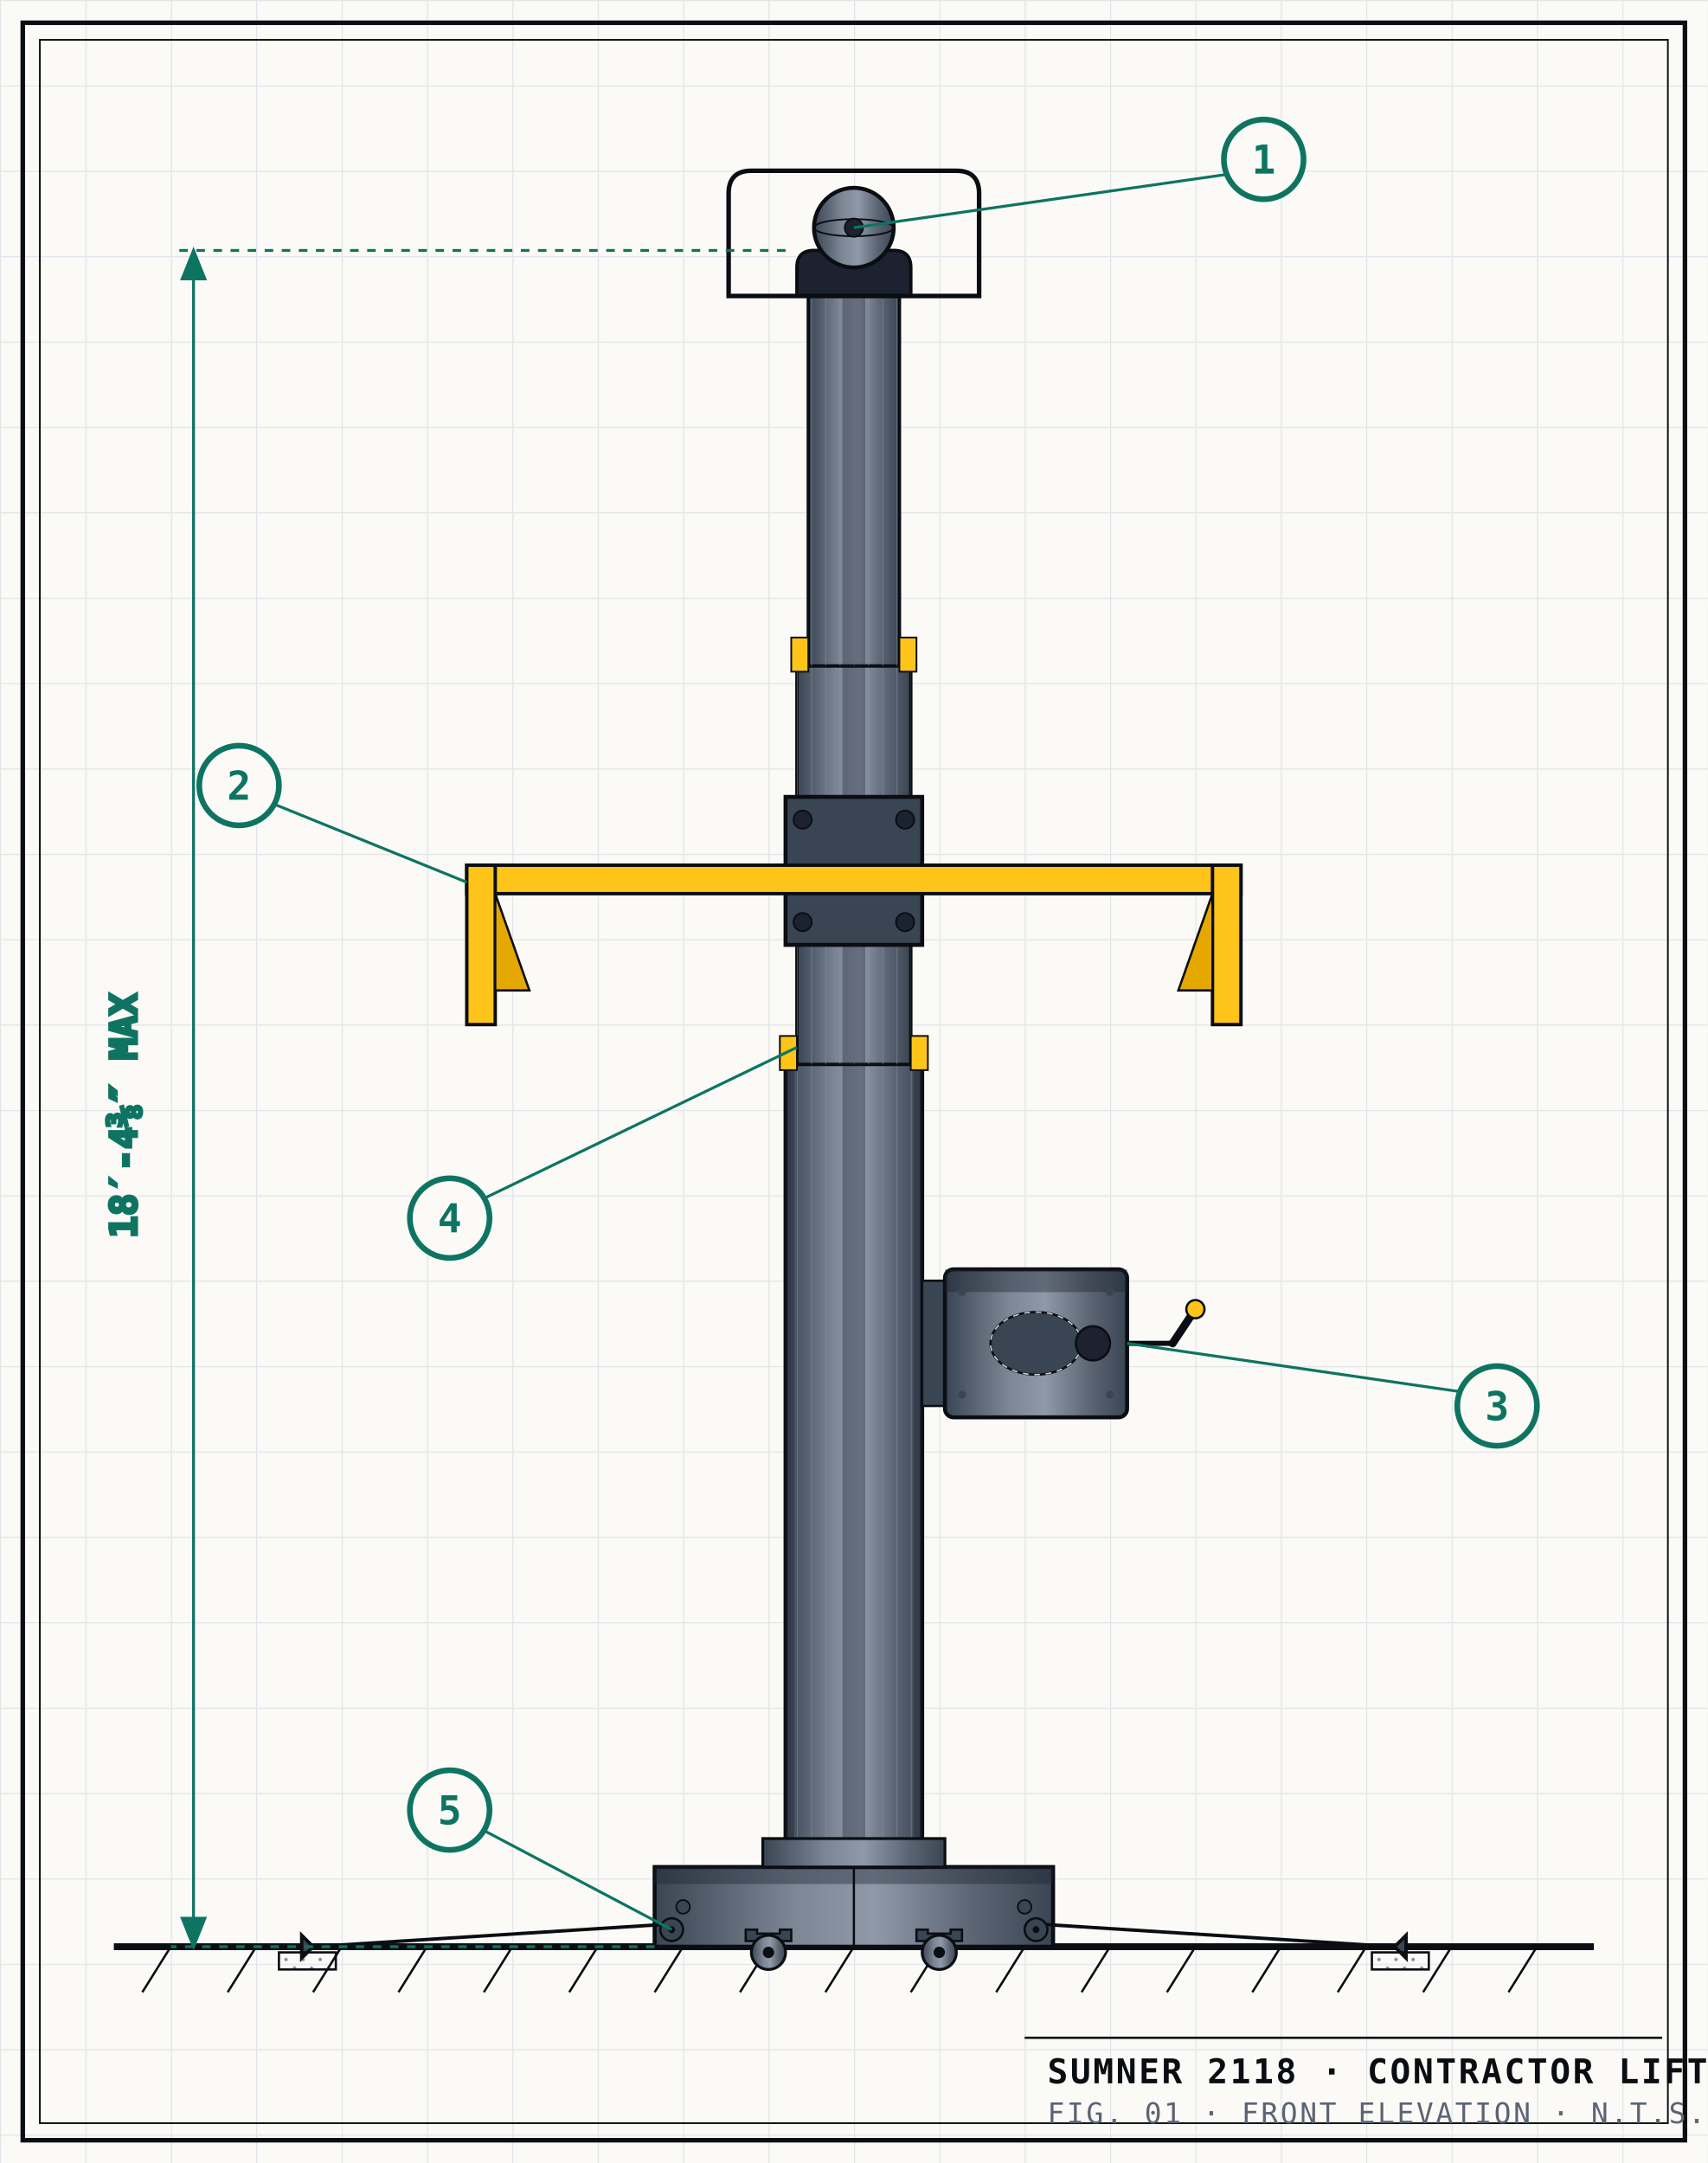
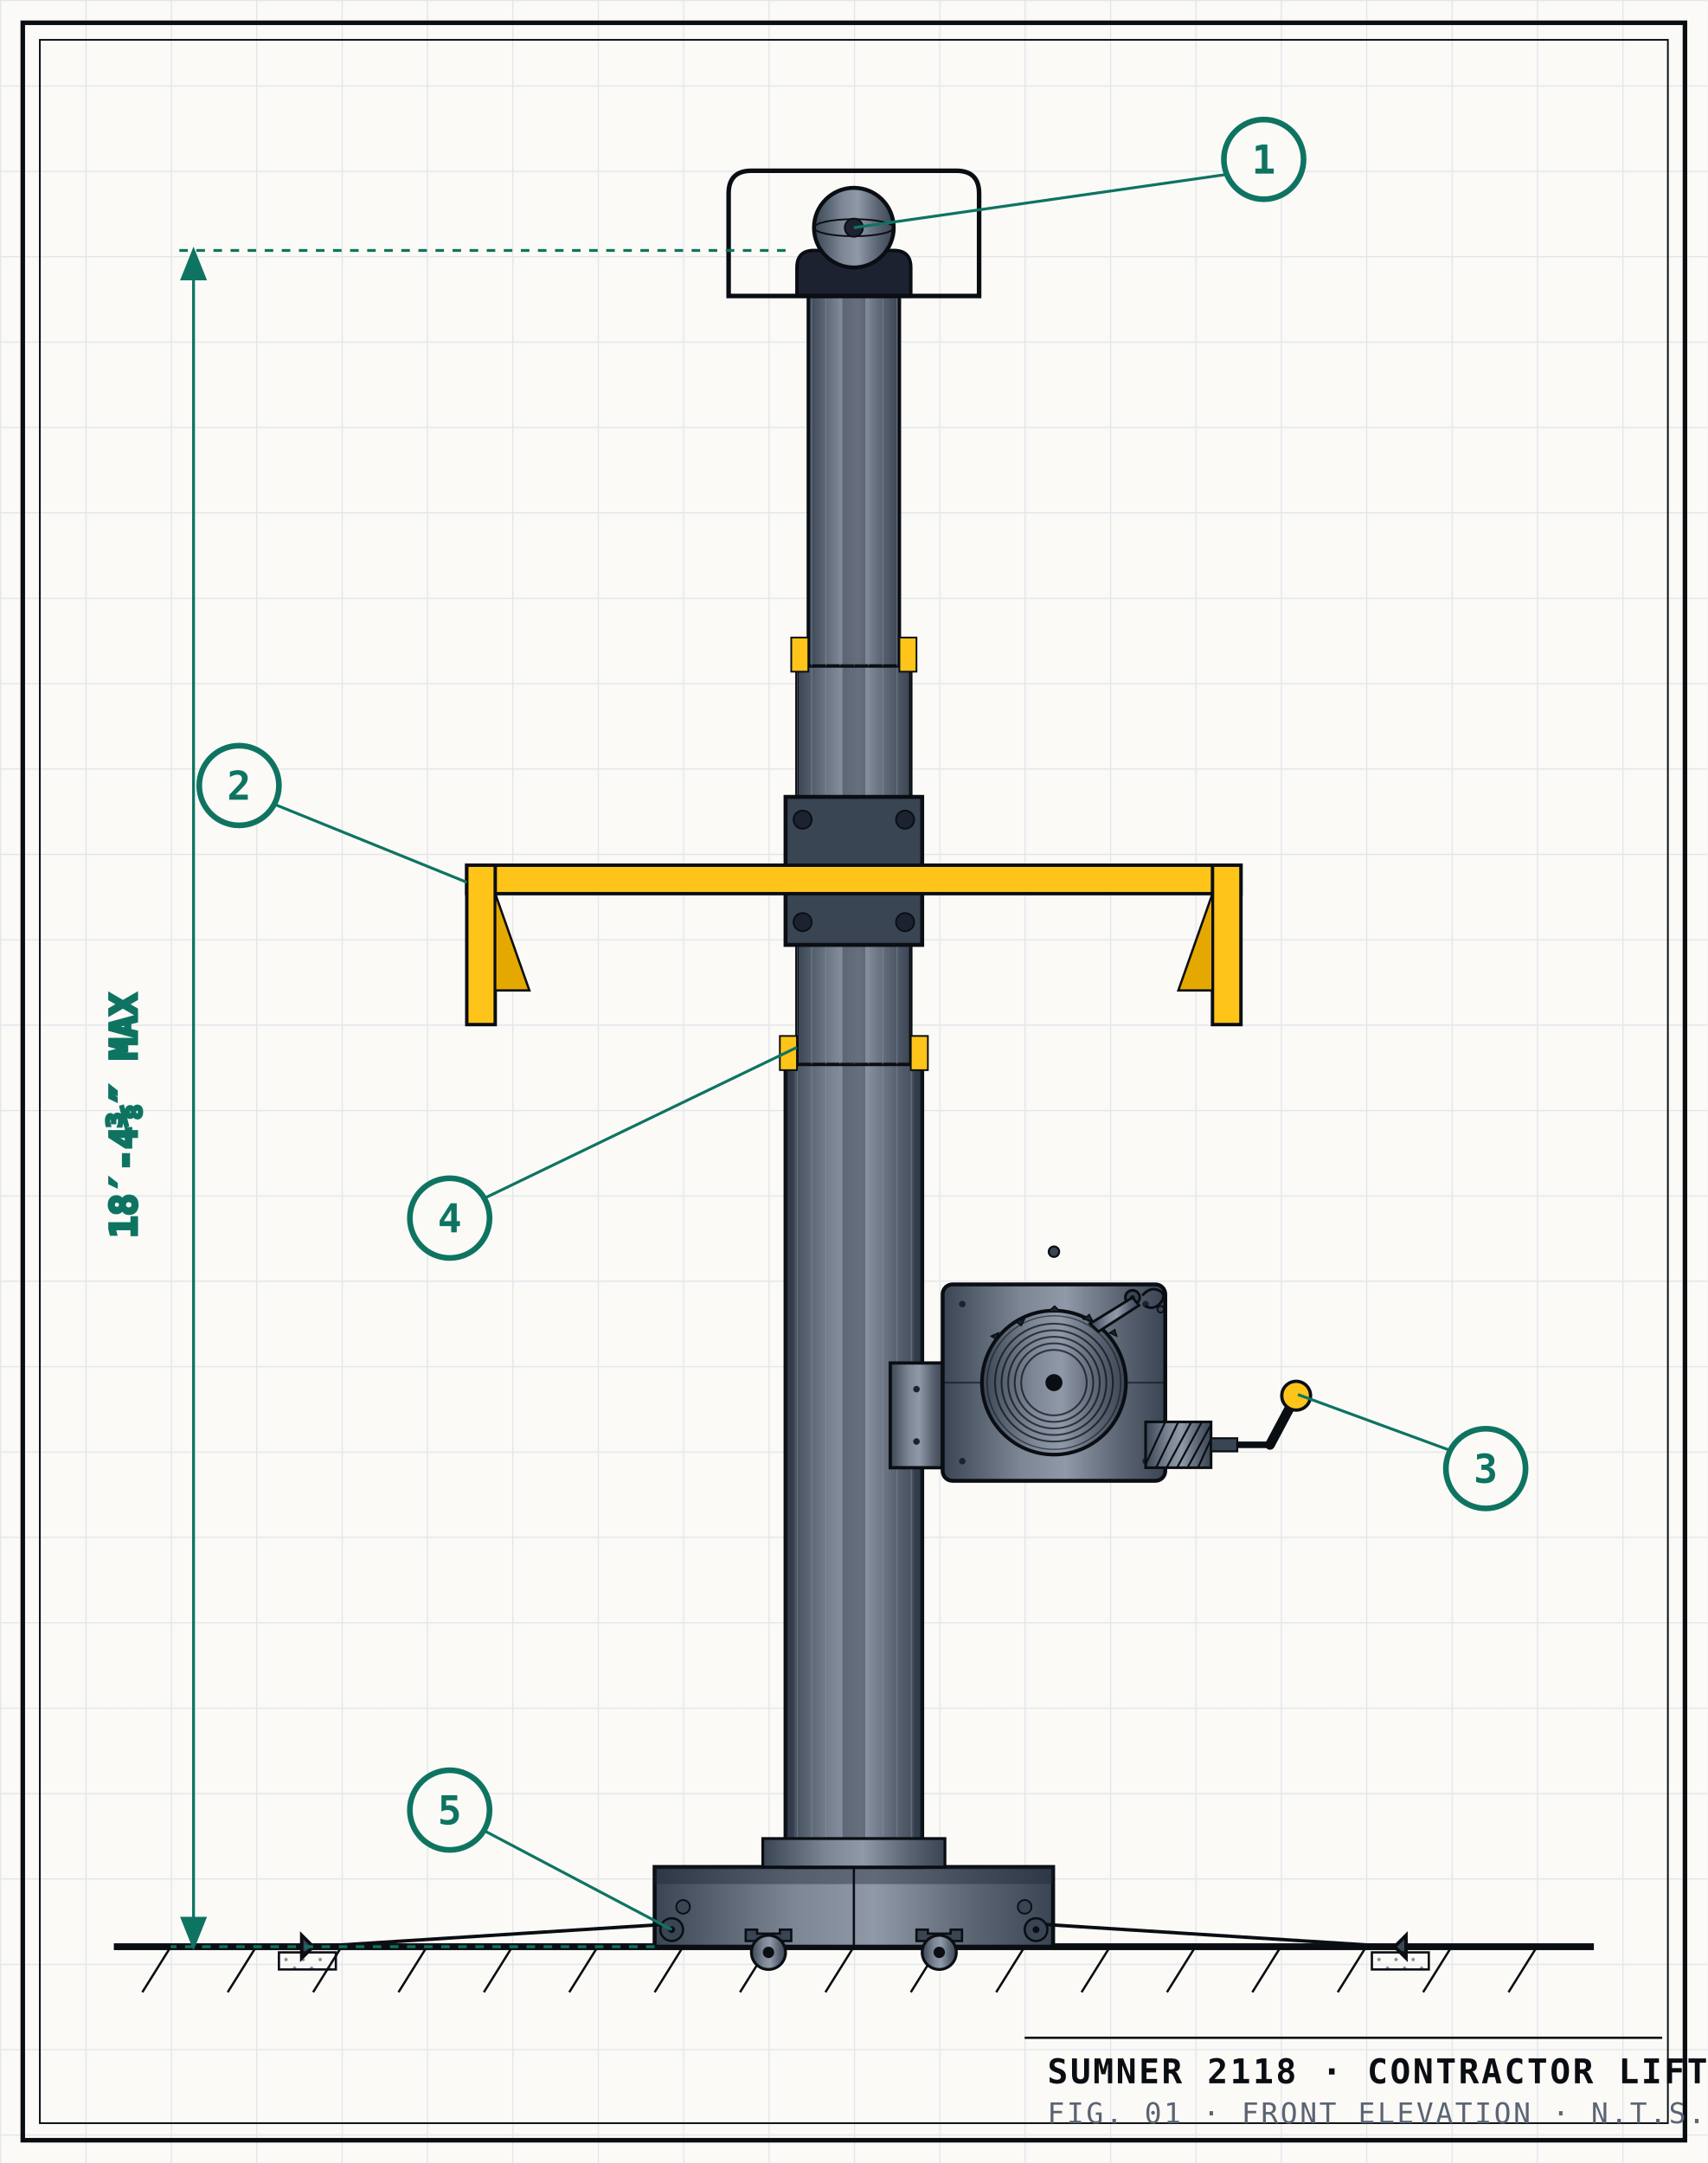
<svg xmlns="http://www.w3.org/2000/svg" viewBox="0 0 300 380">
  <defs>
    <pattern id="hg-grid" width="15" height="15" patternUnits="userSpaceOnUse">
      <path d="M15 0 L0 0 L0 15" fill="none" stroke="#e2e5eb" stroke-width="0.4" />
    </pattern>
    <pattern id="hg-alu" width="2.5" height="2.5" patternUnits="userSpaceOnUse">
      <line x1="0" y1="0" x2="0" y2="2.5" stroke="#8a93a3" stroke-width="0.22" opacity=".7" />
    </pattern>
    <linearGradient id="hg-steel" x1="0" x2="1">
      <stop offset="0" stop-color="#3a4553" />
      <stop offset="0.35" stop-color="#7c8695" />
      <stop offset="0.55" stop-color="#8f99a8" />
      <stop offset="0.8" stop-color="#5b6473" />
      <stop offset="1" stop-color="#3a4553" />
    </linearGradient>
    <linearGradient id="hg-cable" x1="0" x2="1">
      <stop offset="0" stop-color="#5b6473" />
      <stop offset="0.5" stop-color="#c8cdd6" />
      <stop offset="1" stop-color="#5b6473" />
    </linearGradient>
    <pattern id="hg-rubber" width="3" height="3" patternUnits="userSpaceOnUse">
      <circle cx="0.75" cy="0.75" r="0.3" fill="#1c2230" opacity=".5" />
      <circle cx="2.25" cy="2.25" r="0.3" fill="#1c2230" opacity=".5" />
    </pattern>
  </defs>
  <rect width="300" height="380" fill="#fbfaf7" />
  <rect width="300" height="380" fill="url(#hg-grid)" />
  <rect x="4" y="4" width="292" height="372" fill="none" stroke="#0a0e13" stroke-width="0.8" />
  <rect x="7" y="7" width="286" height="366" fill="none" stroke="#0a0e13" stroke-width="0.3" />
  <line x1="20" y1="342" x2="280" y2="342" stroke="#0a0e13" stroke-width="1.2" />
  <g stroke="#0a0e13" stroke-width="0.4">
    <line x1="30" y1="342" x2="25" y2="350" />
    <line x1="45" y1="342" x2="40" y2="350" />
    <line x1="60" y1="342" x2="55" y2="350" />
    <line x1="75" y1="342" x2="70" y2="350" />
    <line x1="90" y1="342" x2="85" y2="350" />
    <line x1="105" y1="342" x2="100" y2="350" />
    <line x1="120" y1="342" x2="115" y2="350" />
    <line x1="135" y1="342" x2="130" y2="350" />
    <line x1="150" y1="342" x2="145" y2="350" />
    <line x1="165" y1="342" x2="160" y2="350" />
    <line x1="180" y1="342" x2="175" y2="350" />
    <line x1="195" y1="342" x2="190" y2="350" />
    <line x1="210" y1="342" x2="205" y2="350" />
    <line x1="225" y1="342" x2="220" y2="350" />
    <line x1="240" y1="342" x2="235" y2="350" />
    <line x1="255" y1="342" x2="250" y2="350" />
    <line x1="270" y1="342" x2="265" y2="350" />
  </g>
  <rect x="115" y="328" width="70" height="14" fill="url(#hg-steel)" stroke="#0a0e13" stroke-width="0.7" />
  <rect x="115" y="328" width="70" height="3" fill="#1c2230" opacity=".4" />
  <circle cx="120" cy="335" r="1.2" fill="#3a4553" stroke="#0a0e13" stroke-width="0.3" />
  <circle cx="180" cy="335" r="1.2" fill="#3a4553" stroke="#0a0e13" stroke-width="0.3" />
  <line x1="150" y1="328" x2="150" y2="342" stroke="#0a0e13" stroke-width="0.4" />
  <path d="M 118 338 L 55 342 L 53 340 L 53 344 L 55 342" fill="url(#hg-steel)" stroke="#0a0e13" stroke-width="0.6" />
  <path d="M 182 338 L 245 342 L 247 340 L 247 344 L 245 342" fill="url(#hg-steel)" stroke="#0a0e13" stroke-width="0.6" />
  <circle cx="118" cy="339" r="2" fill="#3a4553" stroke="#0a0e13" stroke-width="0.4" />
  <circle cx="118" cy="339" r="0.6" fill="#0a0e13" />
  <circle cx="182" cy="339" r="2" fill="#3a4553" stroke="#0a0e13" stroke-width="0.4" />
  <circle cx="182" cy="339" r="0.6" fill="#0a0e13" />
  <rect x="49" y="343" width="10" height="3" fill="url(#hg-rubber)" stroke="#0a0e13" stroke-width="0.4" />
  <rect x="241" y="343" width="10" height="3" fill="url(#hg-rubber)" stroke="#0a0e13" stroke-width="0.4" />
  <g transform="translate(135, 340)">
    <path d="M -4 -1 L -4 1 L 4 1 L 4 -1 L 2 -1 L 2 -0.3 L -2 -0.3 L -2 -1 Z" fill="#3a4553" stroke="#0a0e13" stroke-width="0.4" />
    <circle cx="0" cy="3" r="3" fill="url(#hg-steel)" stroke="#0a0e13" stroke-width="0.5" />
    <circle cx="0" cy="3" r="1" fill="#0a0e13" />
  </g>
  <g transform="translate(165, 340)">
    <path d="M -4 -1 L -4 1 L 4 1 L 4 -1 L 2 -1 L 2 -0.3 L -2 -0.3 L -2 -1 Z" fill="#3a4553" stroke="#0a0e13" stroke-width="0.4" />
    <circle cx="0" cy="3" r="3" fill="url(#hg-steel)" stroke="#0a0e13" stroke-width="0.5" />
    <circle cx="0" cy="3" r="1" fill="#0a0e13" />
  </g>
  <rect x="138" y="185" width="24" height="143" fill="url(#hg-steel)" stroke="#0a0e13" stroke-width="0.7" />
  <rect x="138" y="185" width="24" height="143" fill="url(#hg-alu)" />
  <rect x="148" y="185" width="4" height="143" fill="#1c2230" opacity=".35" />
  <rect x="138" y="185" width="1.5" height="143" fill="#1c2230" opacity=".35" />
  <rect x="160.5" y="185" width="1.5" height="143" fill="#1c2230" opacity=".35" />
  <rect x="134" y="323" width="32" height="5" fill="url(#hg-steel)" stroke="#0a0e13" stroke-width="0.5" />
  <rect x="140" y="115" width="20" height="72" fill="url(#hg-steel)" stroke="#0a0e13" stroke-width="0.6" />
  <rect x="140" y="115" width="20" height="72" fill="url(#hg-alu)" />
  <rect x="148" y="115" width="4" height="72" fill="#1c2230" opacity=".35" />
  <rect x="137" y="182" width="3" height="6" fill="#ffc419" stroke="#0a0e13" stroke-width="0.3" />
  <rect x="160" y="182" width="3" height="6" fill="#ffc419" stroke="#0a0e13" stroke-width="0.3" />
  <rect x="142" y="52" width="16" height="65" fill="url(#hg-steel)" stroke="#0a0e13" stroke-width="0.6" />
  <rect x="142" y="52" width="16" height="65" fill="url(#hg-alu)" />
  <rect x="148" y="52" width="4" height="65" fill="#1c2230" opacity=".35" />
  <rect x="139" y="112" width="3" height="6" fill="#ffc419" stroke="#0a0e13" stroke-width="0.3" />
  <rect x="158" y="112" width="3" height="6" fill="#ffc419" stroke="#0a0e13" stroke-width="0.3" />
  <path d="M 140 52 L 140 47 Q 140 44 143 44 L 157 44 Q 160 44 160 47 L 160 52 Z" fill="#1c2230" stroke="#0a0e13" stroke-width="0.6" />
  <path d="M 128 34 L 128 52 L 172 52 L 172 34 Q 172 30 168 30 L 132 30 Q 128 30 128 34 Z" fill="none" stroke="#0a0e13" stroke-width="0.8" />
  <circle cx="150" cy="40" r="7" fill="url(#hg-steel)" stroke="#0a0e13" stroke-width="0.7" />
  <ellipse cx="150" cy="40" rx="7" ry="1.5" fill="none" stroke="#0a0e13" stroke-width="0.3" />
  <circle cx="150" cy="40" r="1.6" fill="#1c2230" stroke="#0a0e13" stroke-width="0.3" />
  <line x1="150" y1="47" x2="150" y2="147" stroke="url(#hg-cable)" stroke-width="1.3" />
  <circle cx="150" cy="147" r="1.1" fill="#3a4553" stroke="#0a0e13" stroke-width="0.3" />
  <rect x="138" y="140" width="24" height="26" fill="#3a4553" stroke="#0a0e13" stroke-width="0.7" />
  <circle cx="141" cy="144" r="1.6" fill="#1c2230" stroke="#0a0e13" stroke-width="0.3" />
  <circle cx="159" cy="144" r="1.6" fill="#1c2230" stroke="#0a0e13" stroke-width="0.3" />
  <circle cx="141" cy="162" r="1.6" fill="#1c2230" stroke="#0a0e13" stroke-width="0.3" />
  <circle cx="159" cy="162" r="1.6" fill="#1c2230" stroke="#0a0e13" stroke-width="0.3" />
  <rect x="82" y="152" width="136" height="5" fill="#ffc419" stroke="#0a0e13" stroke-width="0.6" />
  <rect x="82" y="152" width="5" height="28" fill="#ffc419" stroke="#0a0e13" stroke-width="0.6" />
  <rect x="213" y="152" width="5" height="28" fill="#ffc419" stroke="#0a0e13" stroke-width="0.6" />
  <path d="M 87 157 L 87 174 L 93 174 Z" fill="#e5a800" stroke="#0a0e13" stroke-width="0.4" />
  <path d="M 213 157 L 213 174 L 207 174 Z" fill="#e5a800" stroke="#0a0e13" stroke-width="0.4" />
-   <rect x="162" y="225" width="4" height="22" fill="#3a4553" stroke="#0a0e13" stroke-width="0.4" />
-   <rect x="166" y="223" width="32" height="26" rx="1.5" fill="url(#hg-steel)" stroke="#0a0e13" stroke-width="0.7" />
-   <rect x="166" y="223" width="32" height="4" fill="#1c2230" opacity=".4" />
-   <ellipse cx="182" cy="236" rx="8" ry="5.5" fill="#3a4553" stroke="#0a0e13" stroke-width="0.4" />
-   <ellipse cx="182" cy="236" rx="8" ry="5.5" fill="none" stroke="#c8cdd6" stroke-width="0.25" stroke-dasharray="1,1" />
-   <circle cx="192" cy="236" r="3" fill="#1c2230" stroke="#0a0e13" stroke-width="0.4" />
-   <line x1="198" y1="236" x2="206" y2="236" stroke="#0a0e13" stroke-width="0.9" />
-   <line x1="206" y1="236" x2="210" y2="230" stroke="#0a0e13" stroke-width="1.4" stroke-linecap="round" />
-   <circle cx="210" cy="230" r="1.6" fill="#ffc419" stroke="#0a0e13" stroke-width="0.4" />
-   <circle cx="169" cy="227" r="0.7" fill="#3a4553" />
-   <circle cx="195" cy="227" r="0.7" fill="#3a4553" />
-   <circle cx="169" cy="245" r="0.7" fill="#3a4553" />
-   <circle cx="195" cy="245" r="0.7" fill="#3a4553" />
+   <g transform="translate(207,236) scale(1.15)">
+     <rect x="-44" y="3" width="8" height="16" fill="url(#hg-steel)" stroke="#0a0e13" stroke-width="0.5" />
+     <circle cx="-40" cy="7" r="0.5" fill="#1c2230" />
+     <circle cx="-40" cy="15" r="0.5" fill="#1c2230" />
+     <rect x="-36" y="-9" width="34" height="30" rx="1.5" fill="url(#hg-steel)" stroke="#0a0e13" stroke-width="0.6" />
+     <circle cx="-33" cy="-6" r="0.5" fill="#1c2230" />
+     <circle cx="-5" cy="-6" r="0.5" fill="#1c2230" />
+     <circle cx="-33" cy="18" r="0.5" fill="#1c2230" />
+     <circle cx="-5" cy="18" r="0.5" fill="#1c2230" />
+     <line x1="-36" y1="6" x2="-2" y2="6" stroke="#0a0e13" stroke-width="0.3" opacity="0.55" />
+     <circle cx="-19" cy="6" r="11" fill="url(#hg-steel)" stroke="#0a0e13" stroke-width="0.55" />
+     <circle cx="-19" cy="6" r="10.2" fill="none" stroke="#0a0e13" stroke-width="0.2" opacity="0.55" />
+     <g fill="none" stroke="#0a0e13" stroke-width="0.28" opacity="0.7">
+       <circle cx="-19" cy="6" r="5" />
+       <circle cx="-19" cy="6" r="6" />
+       <circle cx="-19" cy="6" r="7" />
+       <circle cx="-19" cy="6" r="8" />
+       <circle cx="-19" cy="6" r="9" />
+     </g>
+     <circle cx="-19" cy="6" r="1.3" fill="#0a0e13" />
+     <line x1="-19" y1="-5" x2="-19" y2="-14" stroke="url(#hg-cable)" stroke-width="1" />
+     <circle cx="-19" cy="-14" r="0.8" fill="#3a4553" stroke="#0a0e13" stroke-width="0.3" />
+     <g fill="#1c2230" stroke="#0a0e13" stroke-width="0.2">
+       <path d="M -19.9 -4.8 l 1 -0.9 l 0.9 0.9 z" />
+       <path d="M -14.5 -3.7 l 0.9 -0.7 l 0.5 1 z" />
+       <path d="M -23.5 -3.7 l -0.5 1 l -0.9 -0.7 z" />
+       <path d="M -10.5 -1.6 l 0.8 -0.5 l 0.3 1 z" />
+       <path d="M -27.5 -1.6 l -0.3 1 l -0.8 -0.5 z" />
+     </g>
+     <circle cx="-7" cy="-7" r="1.1" fill="#3a4553" stroke="#0a0e13" stroke-width="0.4" />
+     <circle cx="-7" cy="-7" r="0.35" fill="#0a0e13" />
+     <path d="M -7 -7 L -13.5 -3 L -12.2 -1.8 L -6 -5.8 Z" fill="url(#hg-steel)" stroke="#0a0e13" stroke-width="0.4" />
+     <path d="M -5.5 -7.3 q 1.2 -1.4 2.5 -0.8 q 1.3 0.6 0.3 1.9 q -1 1.2 -2.4 0.5" fill="none" stroke="#0a0e13" stroke-width="0.4" />
+     <circle cx="-2.7" cy="-5.2" r="0.5" fill="#3a4553" stroke="#0a0e13" stroke-width="0.25" />
+     <rect x="-5" y="12" width="10" height="7" fill="url(#hg-steel)" stroke="#0a0e13" stroke-width="0.4" />
+     <g stroke="#0a0e13" stroke-width="0.3">
+       <line x1="-5" y1="18.5" x2="-2" y2="12" />
+       <line x1="-3.4" y1="19" x2="0" y2="12" />
+       <line x1="-1.8" y1="19" x2="2" y2="12" />
+       <line x1="-0.2" y1="19" x2="3.6" y2="12" />
+       <line x1="1.4" y1="19" x2="5" y2="12.4" />
+       <line x1="3" y1="19" x2="5" y2="14.6" />
+     </g>
+     <rect x="5" y="14.5" width="4" height="2" fill="#3a4553" stroke="#0a0e13" stroke-width="0.3" />
+     <line x1="9" y1="15.5" x2="14" y2="15.5" stroke="#0a0e13" stroke-width="1" />
+     <line x1="14" y1="15.5" x2="18" y2="8" stroke="#0a0e13" stroke-width="1.5" stroke-linecap="round" />
+     <circle cx="18" cy="8" r="2.2" fill="#ffc419" stroke="#0a0e13" stroke-width="0.5" />
+   </g>
  <g stroke="#0e7461" stroke-width="0.5" fill="#0e7461">
    <line x1="138" y1="44" x2="30" y2="44" stroke-dasharray="1.5,1.5" />
    <line x1="115" y1="342" x2="30" y2="342" stroke-dasharray="1.5,1.5" />
    <line x1="34" y1="44" x2="34" y2="342" />
    <path d="M 34 44 L 32 49 L 36 49 Z" />
    <path d="M 34 342 L 32 337 L 36 337 Z" />
    <text x="24" y="196" font-family="ui-monospace, monospace" font-size="6.5" font-weight="600" text-anchor="middle" fill="#0e7461" transform="rotate(-90 24 196)">18′-4⅜″ MAX</text>
  </g>
  <g font-family="ui-monospace, monospace" font-size="7" font-weight="700" text-anchor="middle">
    <line x1="150" y1="40" x2="220" y2="30" stroke="#0e7461" stroke-width="0.5" />
    <circle cx="222" cy="28" r="7" fill="#fbfaf7" stroke="#0e7461" stroke-width="1" />
    <text x="222" y="30.5" fill="#0e7461">1</text>
    <line x1="82" y1="155" x2="45" y2="140" stroke="#0e7461" stroke-width="0.5" />
    <circle cx="42" cy="138" r="7" fill="#fbfaf7" stroke="#0e7461" stroke-width="1" />
    <text x="42" y="140.5" fill="#0e7461">2</text>
-     <line x1="198" y1="236" x2="260" y2="245" stroke="#0e7461" stroke-width="0.5" />
-     <circle cx="263" cy="247" r="7" fill="#fbfaf7" stroke="#0e7461" stroke-width="1" />
-     <text x="263" y="249.5" fill="#0e7461">3</text>
+     <line x1="228" y1="245" x2="258" y2="256" stroke="#0e7461" stroke-width="0.5" />
+     <circle cx="261" cy="258" r="7" fill="#fbfaf7" stroke="#0e7461" stroke-width="1" />
+     <text x="261" y="260.5" fill="#0e7461">3</text>
    <line x1="140" y1="184" x2="82" y2="212" stroke="#0e7461" stroke-width="0.5" />
    <circle cx="79" cy="214" r="7" fill="#fbfaf7" stroke="#0e7461" stroke-width="1" />
    <text x="79" y="216.5" fill="#0e7461">4</text>
    <line x1="118" y1="339" x2="82" y2="320" stroke="#0e7461" stroke-width="0.5" />
    <circle cx="79" cy="318" r="7" fill="#fbfaf7" stroke="#0e7461" stroke-width="1" />
    <text x="79" y="320.5" fill="#0e7461">5</text>
  </g>
  <g>
    <line x1="180" y1="358" x2="292" y2="358" stroke="#0a0e13" stroke-width="0.4" />
    <text x="184" y="366" font-family="ui-monospace, monospace" font-size="6" font-weight="700" fill="#0a0e13" letter-spacing="0.4">SUMNER 2118 · CONTRACTOR LIFT</text>
    <text x="184" y="373" font-family="ui-monospace, monospace" font-size="5" fill="#5b6473" letter-spacing="0.4">FIG. 01 · FRONT ELEVATION · N.T.S.</text>
  </g>
</svg>
